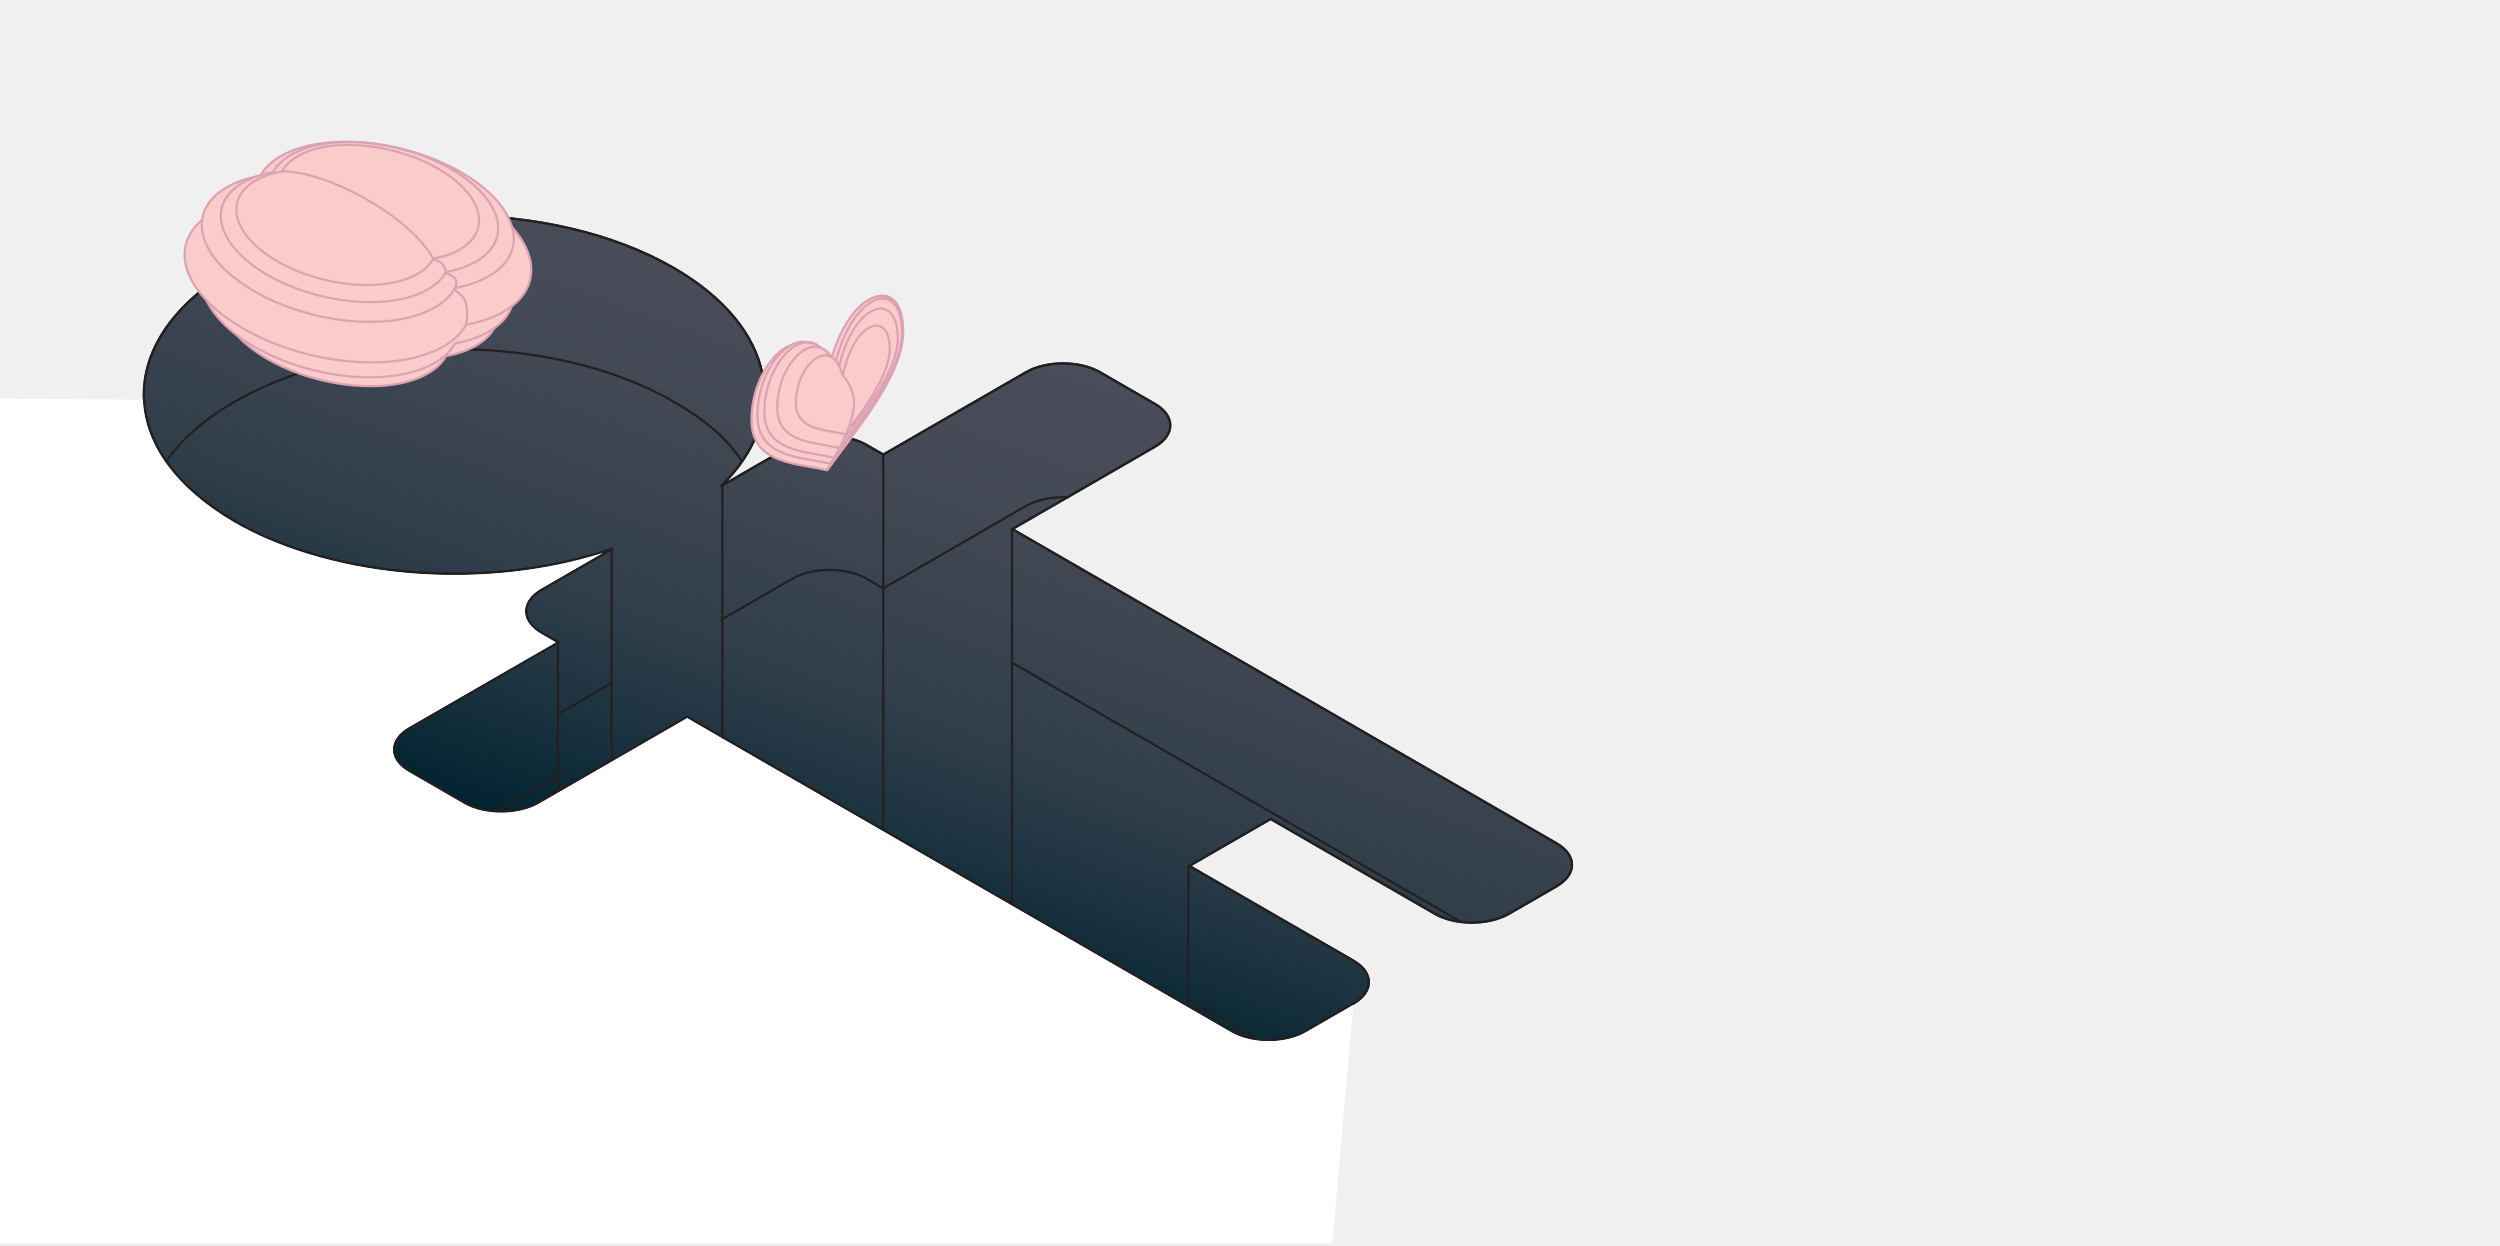
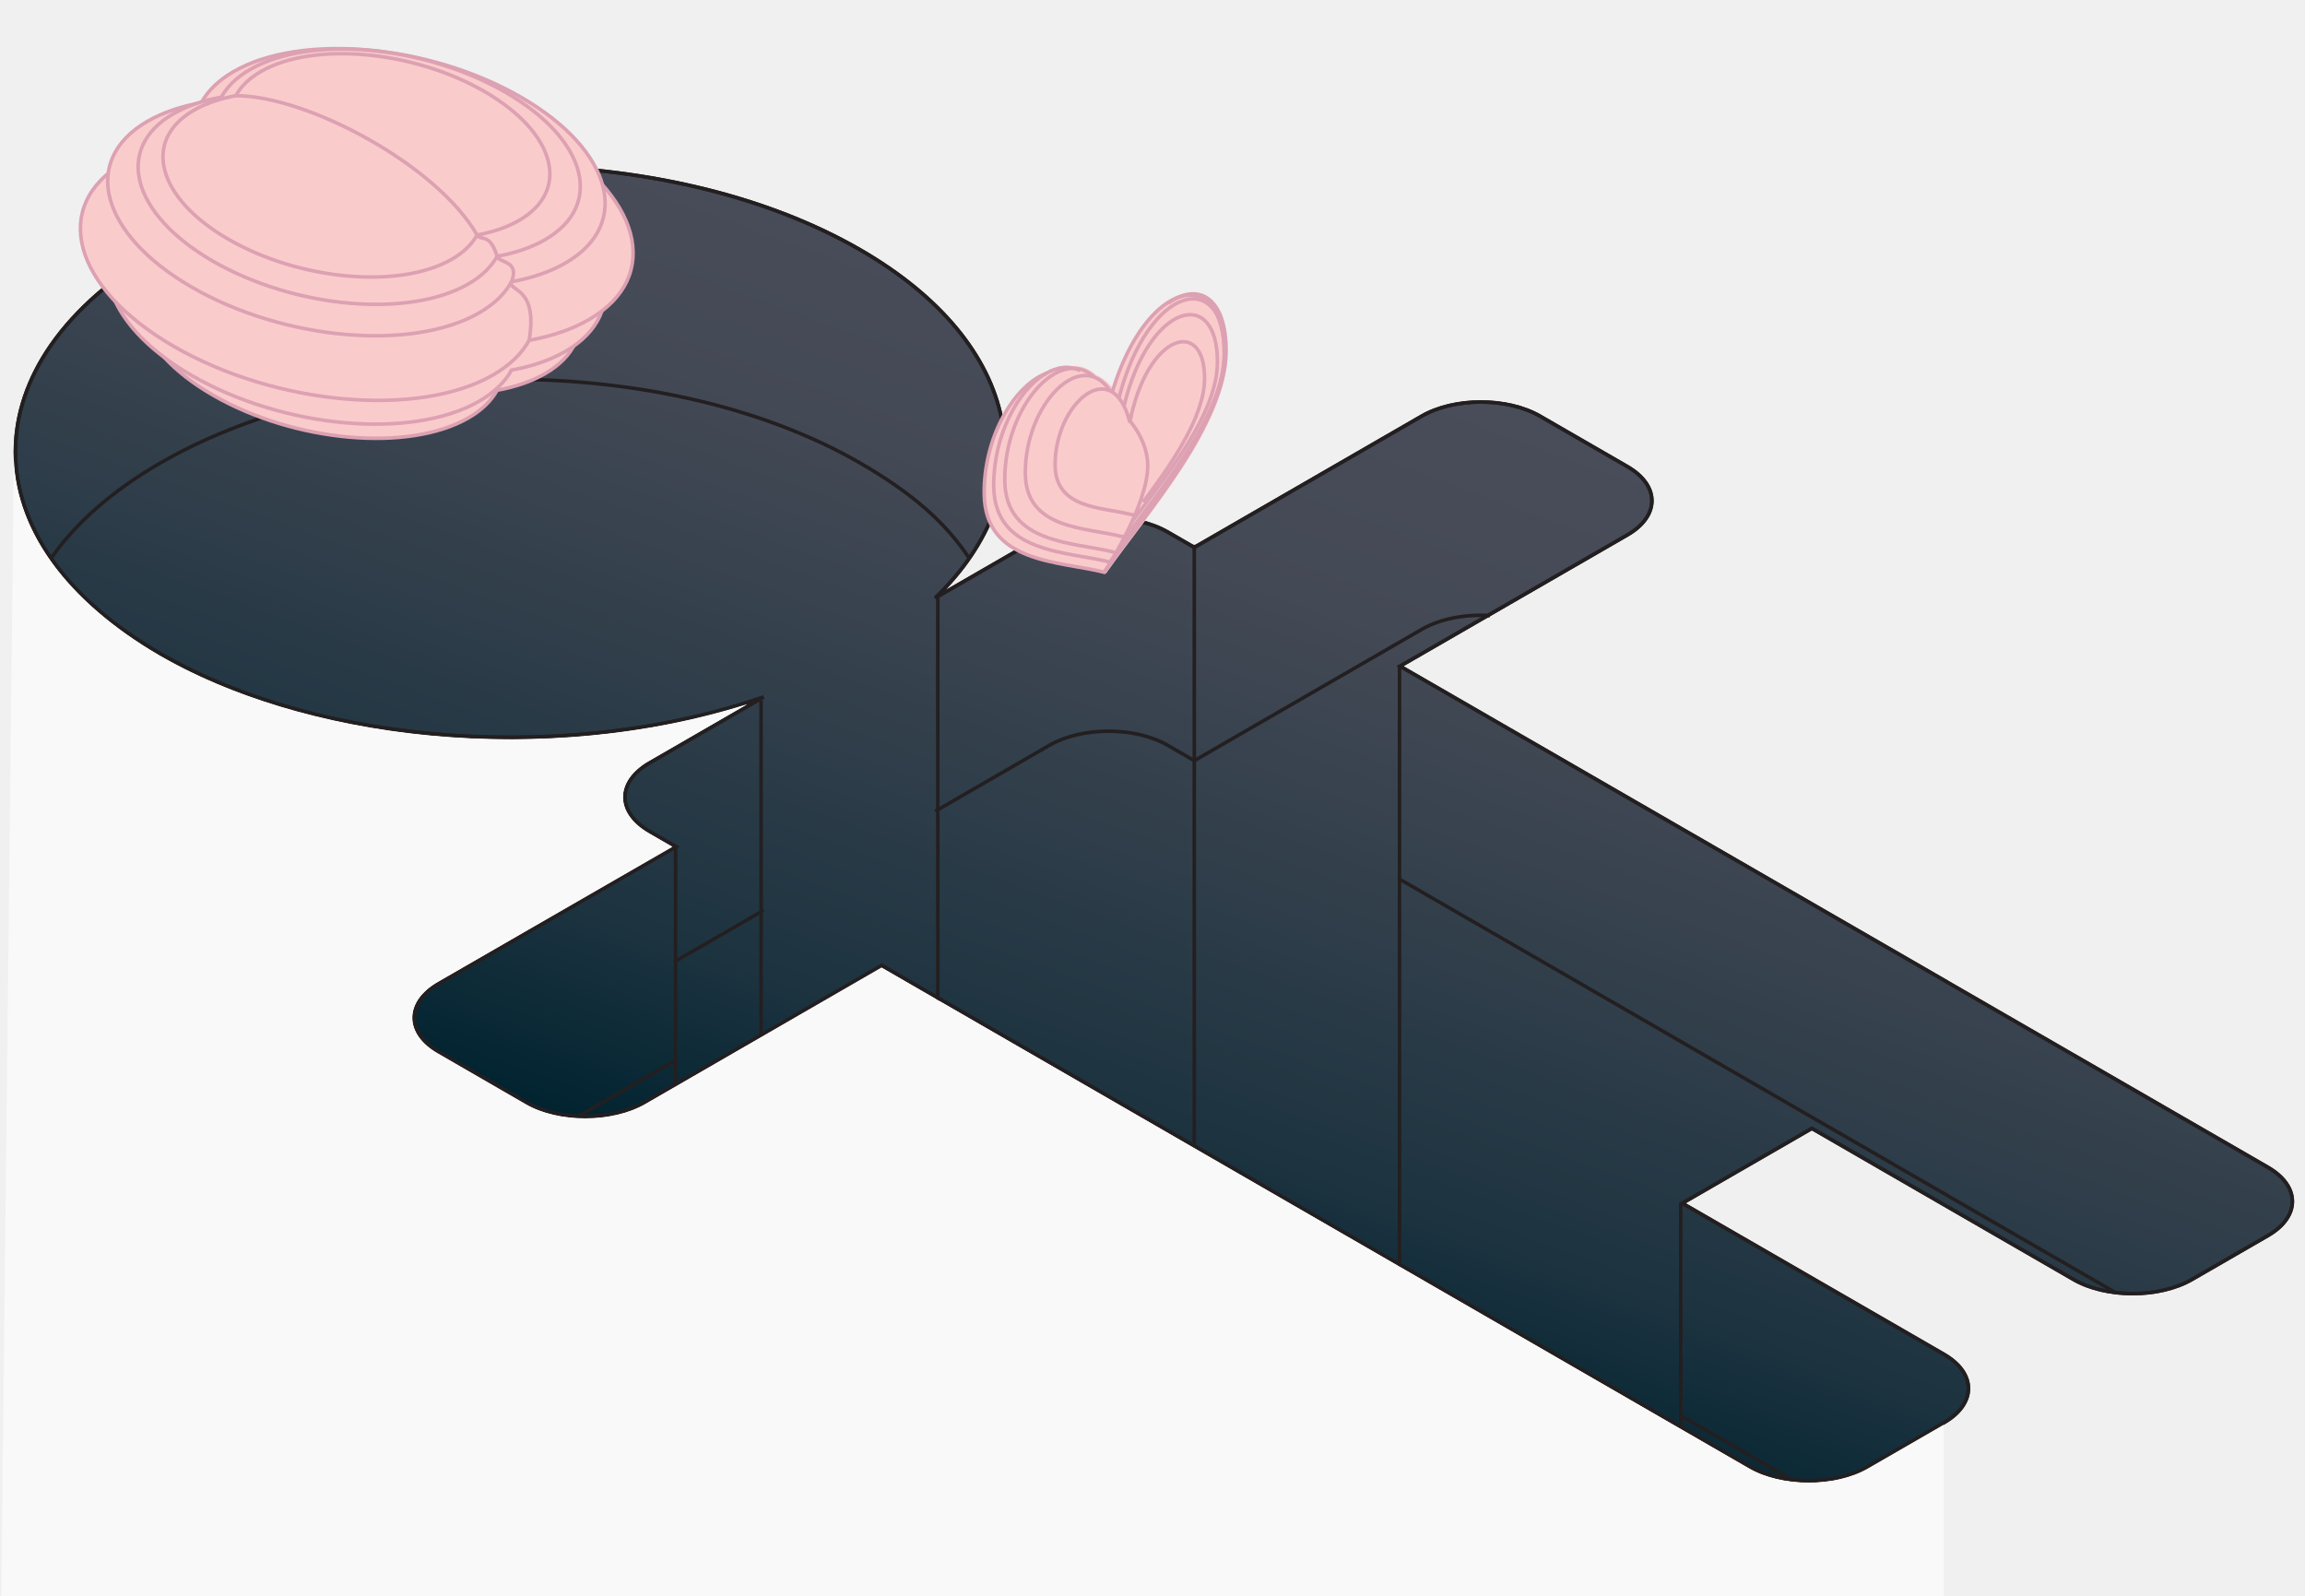
- <svg xmlns="http://www.w3.org/2000/svg" version="1.1" id="Layer_1" x="0px" y="0px" width="1124px" height="560px" viewBox="0 0 1124 560" enable-background="new 0 0 1124 560" xml:space="preserve">
+ <svg xmlns="http://www.w3.org/2000/svg" version="1.1" id="Layer_1" x="0px" y="0px" width="650px" height="450px" viewBox="0 0 650 450" enable-background="new 0 0 650 450" xml:space="preserve">
  <g id="hole">
    <g>
-       <linearGradient id="SVGID_1_" gradientUnits="userSpaceOnUse" x1="434.666" y1="145.152" x2="338.764" y2="408.64">
+       <linearGradient id="SVGID_1_" gradientUnits="userSpaceOnUse" x1="374.335" y1="95.131" x2="278.434" y2="358.618">
        <stop offset="0" style="stop-color:#494D59" />
        <stop offset="0.256" style="stop-color:#434955" />
-         <stop offset="0.607" style="stop-color:#313F4B" />
+         <stop offset="0.524" style="stop-color:#313F4B" />
        <stop offset="0.793" style="stop-color:#1D3340" />
        <stop offset="1" style="stop-color:#012330" />
      </linearGradient>
-       <path fill="url(#SVGID_1_)" d="M494.627,167.378l24.606,14.209c9.229,5.329,9.229,13.959,0,19.289l-64.094,37.003l154.241,89.053    c0.137,0.077,0.291,0.168,0.418,0.254l90.051,51.99c9.229,5.331,9.229,13.963,0,19.291l-21.396,12.354    c-9.215,5.315-24.182,5.33-33.406-0.001l-73.777-42.598l-36.544,21.1l73.775,42.597c9.23,5.33,9.23,13.962,0.006,19.292    l-21.396,12.352c-9.229,5.33-24.181,5.33-33.412,0L308.977,322.271l-66.892,38.612c-9.215,5.322-24.181,5.331-33.408,0.007    l-24.612-14.209c-9.218-5.32-9.214-13.975,0-19.291l66.892-38.617l-7.477-4.316c-9.216-5.321-9.229-13.961,0-19.29l32.17-18.574    c-53.567,18.47-123.979,14.389-170.11-12.247c-54.486-31.458-54.47-82.454,0.003-113.904    c54.487-31.457,142.814-31.465,197.3-0.009c46.131,26.635,53.201,67.287,21.212,98.214l32.186-18.583    c9.229-5.328,24.194-5.32,33.409,0l7.479,4.316l64.091-37.003C470.448,162.049,485.411,162.058,494.627,167.378z" />
+       <path fill="url(#SVGID_1_)" d="M434.295,117.355l24.607,14.209c9.229,5.329,9.229,13.959,0,19.289l-64.094,37.003l154.24,89.053    c0.137,0.077,0.291,0.168,0.418,0.254l90.051,51.99c9.229,5.331,9.229,13.963,0,19.291l-21.396,12.354    c-9.215,5.315-24.182,5.33-33.406-0.001L510.938,318.2l-36.545,21.1l73.775,42.597c9.23,5.33,9.23,13.962,0.006,19.292    l-21.396,12.352c-9.229,5.33-24.182,5.33-33.412,0l-244.72-141.291l-66.892,38.612c-9.215,5.322-24.181,5.331-33.408,0.007    l-24.612-14.209c-9.218-5.32-9.214-13.975,0-19.291l66.892-38.617l-7.477-4.316c-9.216-5.321-9.229-13.961,0-19.29l32.17-18.574    c-53.567,18.47-123.979,14.389-170.11-12.247c-54.486-31.458-54.47-82.454,0.003-113.904    c54.487-31.457,142.814-31.465,197.3-0.009c46.131,26.635,53.2,67.287,21.212,98.214l32.185-18.583    c9.23-5.328,24.195-5.32,33.41,0l7.479,4.316l64.092-37.003C410.115,112.026,425.078,112.036,434.295,117.355z" />
    </g>
-     <line fill="none" stroke="#231F20" x1="324.784" y1="332.294" x2="324.784" y2="218.648" />
-     <line fill="none" stroke="#231F20" x1="454.988" y1="407.108" x2="454.988" y2="237.669" />
-     <line fill="none" stroke="#231F20" x1="397.118" y1="373.084" x2="397.118" y2="203.645" />
-     <line fill="none" stroke="#231F20" x1="534.287" y1="452.354" x2="534.287" y2="389.309" />
-     <line fill="none" stroke="#231F20" x1="274.953" y1="342.341" x2="274.953" y2="247.574" />
-     <line fill="none" stroke="#231F20" x1="250.84" y1="355.834" x2="250.84" y2="288.363" />
+     <line fill="none" stroke="#231F20" x1="264.452" y1="282.271" x2="264.452" y2="168.625" />
+     <line fill="none" stroke="#231F20" x1="394.656" y1="357.086" x2="394.656" y2="187.646" />
+     <line fill="none" stroke="#231F20" x1="336.785" y1="323.062" x2="336.785" y2="153.623" />
+     <line fill="none" stroke="#231F20" x1="473.955" y1="402.331" x2="473.955" y2="339.286" />
+     <line fill="none" stroke="#231F20" x1="214.622" y1="292.318" x2="214.622" y2="197.552" />
+     <line fill="none" stroke="#231F20" x1="190.508" y1="305.812" x2="190.508" y2="238.341" />
    <g>
-       <line fill="none" stroke="#231F20" x1="250.381" y1="321.32" x2="275.65" y2="306.73" />
+       <line fill="none" stroke="#231F20" x1="190.049" y1="271.298" x2="215.318" y2="256.708" />
    </g>
    <g>
-       <line fill="none" stroke="#231F20" x1="223.384" y1="364.831" x2="250.957" y2="348.912" />
+       <line fill="none" stroke="#231F20" x1="163.052" y1="314.809" x2="190.625" y2="298.89" />
    </g>
    <g>
-       <line fill="none" stroke="#231F20" x1="534.726" y1="449.462" x2="565.561" y2="467.265" />
+       <line fill="none" stroke="#231F20" x1="474.395" y1="399.439" x2="505.229" y2="417.242" />
    </g>
    <g>
-       <path fill="none" stroke="#231F20" d="M455.145,298.018l154.24,89.053c0.139,0.08,0.291,0.173,0.418,0.259l47.102,27.19" />
+       <path fill="none" stroke="#231F20" d="M394.812,247.995l154.24,89.053c0.139,0.08,0.291,0.173,0.418,0.259l47.102,27.19" />
    </g>
    <g>
-       <path fill="none" stroke="#231F20" d="M324.054,278.787l32.186-18.583c9.229-5.328,24.194-5.32,33.409,0l7.477,4.317    l64.096-37.003c5.271-3.046,12.419-4.348,19.297-3.911" />
+       <path fill="none" stroke="#231F20" d="M263.723,228.765l32.186-18.583c9.229-5.328,24.193-5.32,33.408,0l7.477,4.317    l64.096-37.003c5.271-3.046,12.42-4.348,19.297-3.911" />
    </g>
    <g>
-       <path fill="none" stroke="#231F20" d="M74.729,207.467c6.811-9.786,17.082-18.958,30.814-26.886    c54.487-31.457,142.814-31.466,197.3-0.009c14.377,8.3,24.022,16.581,30.811,26.885" />
+       <path fill="none" stroke="#231F20" d="M14.397,157.444c6.811-9.786,17.082-18.958,30.814-26.886    c54.487-31.457,142.814-31.466,197.3-0.009c14.377,8.3,24.022,16.581,30.811,26.885" />
    </g>
-     <path fill="none" stroke="#231F20" d="M479.918,223.577" />
-     <path fill="none" stroke="#231F20" d="M479.918,223.577" />
-     <path fill="none" stroke="#231F20" d="M479.918,223.577" />
-     <path fill="none" stroke="#231F20" d="M333.653,207.457" />
+     <path fill="none" stroke="#231F20" d="M419.586,173.555" />
+     <path fill="none" stroke="#231F20" d="M419.586,173.555" />
+     <path fill="none" stroke="#231F20" d="M419.586,173.555" />
+     <path fill="none" stroke="#231F20" d="M273.321,157.435" />
  </g>
-   <path id="outline1" fill="none" stroke="#231F20" d="M494.627,167.378l24.606,14.209c9.229,5.329,9.229,13.959,0,19.289  l-64.094,37.003l154.241,89.053c0.137,0.077,0.291,0.168,0.418,0.254l90.051,51.99c9.229,5.331,9.229,13.963,0,19.291  l-21.396,12.354c-9.215,5.315-24.182,5.33-33.406-0.001l-73.777-42.598l-36.544,21.1l73.775,42.597  c9.23,5.33,9.23,13.962,0.006,19.292l-21.396,12.352c-9.229,5.33-24.181,5.33-33.412,0L308.977,322.271l-66.892,38.612  c-9.215,5.322-24.181,5.331-33.408,0.007l-24.612-14.209c-9.218-5.32-9.214-13.975,0-19.291l66.892-38.617l-7.477-4.316  c-9.216-5.321-9.229-13.961,0-19.29l32.17-18.574c-53.567,18.47-123.979,14.389-170.11-12.247  c-54.486-31.458-54.47-82.454,0.003-113.904c54.487-31.457,142.814-31.465,197.3-0.009c46.131,26.635,53.201,67.287,21.212,98.214  l32.186-18.583c9.229-5.328,24.194-5.32,33.409,0l7.479,4.316l64.091-37.003C470.448,162.049,485.411,162.058,494.627,167.378z" />
-   <path id="outline2" fill="none" stroke="#231F20" d="M494.627,167.378l24.606,14.209c9.229,5.329,9.229,13.959,0,19.289  l-64.094,37.003l154.241,89.053c0.137,0.077,0.291,0.168,0.418,0.254l90.051,51.99c9.229,5.331,9.229,13.963,0,19.291  l-21.396,12.354c-9.215,5.315-24.182,5.33-33.406-0.001l-73.777-42.598l-36.544,21.1l73.775,42.597  c9.23,5.33,9.23,13.962,0.006,19.292l-21.396,12.352c-9.229,5.33-24.181,5.33-33.412,0L308.977,322.271l-66.892,38.612  c-9.215,5.322-24.181,5.331-33.408,0.007l-24.612-14.209c-9.218-5.32-9.214-13.975,0-19.291l66.892-38.617l-7.477-4.316  c-9.216-5.321-9.229-13.961,0-19.29l32.17-18.574c-53.567,18.47-123.979,14.389-170.11-12.247  c-54.486-31.458-54.47-82.454,0.003-113.904c54.487-31.457,142.814-31.465,197.3-0.009c46.131,26.635,53.201,67.287,21.212,98.214  l32.186-18.583c9.229-5.328,24.194-5.32,33.409,0l7.479,4.316l64.091-37.003C470.448,162.049,485.411,162.058,494.627,167.378z" />
+   <path id="outline1" fill="none" stroke="#231F20" d="M434.295,117.355l24.607,14.209c9.229,5.329,9.229,13.959,0,19.289  l-64.094,37.003l154.24,89.053c0.137,0.077,0.291,0.168,0.418,0.254l90.051,51.99c9.229,5.331,9.229,13.963,0,19.291l-21.396,12.354  c-9.215,5.315-24.182,5.33-33.406-0.001L510.938,318.2l-36.545,21.1l73.775,42.597c9.23,5.33,9.23,13.962,0.006,19.292  l-21.396,12.352c-9.229,5.33-24.182,5.33-33.412,0l-244.72-141.291l-66.892,38.612c-9.215,5.322-24.181,5.331-33.408,0.007  l-24.612-14.209c-9.218-5.32-9.214-13.975,0-19.291l66.892-38.617l-7.477-4.316c-9.216-5.321-9.229-13.961,0-19.29l32.17-18.574  c-53.567,18.47-123.979,14.389-170.11-12.247c-54.486-31.458-54.47-82.454,0.003-113.904c54.487-31.457,142.814-31.465,197.3-0.009  c46.131,26.635,53.2,67.287,21.212,98.214l32.185-18.583c9.23-5.328,24.195-5.32,33.41,0l7.479,4.316l64.092-37.003  C410.115,112.026,425.078,112.036,434.295,117.355z" />
+   <path id="outline2" fill="none" stroke="#231F20" d="M434.295,117.355l24.607,14.209c9.229,5.329,9.229,13.959,0,19.289  l-64.094,37.003l154.24,89.053c0.137,0.077,0.291,0.168,0.418,0.254l90.051,51.99c9.229,5.331,9.229,13.963,0,19.291l-21.396,12.354  c-9.215,5.315-24.182,5.33-33.406-0.001L510.938,318.2l-36.545,21.1l73.775,42.597c9.23,5.33,9.23,13.962,0.006,19.292  l-21.396,12.352c-9.229,5.33-24.182,5.33-33.412,0l-244.72-141.291l-66.892,38.612c-9.215,5.322-24.181,5.331-33.408,0.007  l-24.612-14.209c-9.218-5.32-9.214-13.975,0-19.291l66.892-38.617l-7.477-4.316c-9.216-5.321-9.229-13.961,0-19.29l32.17-18.574  c-53.567,18.47-123.979,14.389-170.11-12.247c-54.486-31.458-54.47-82.454,0.003-113.904c54.487-31.457,142.814-31.465,197.3-0.009  c46.131,26.635,53.2,67.287,21.212,98.214l32.185-18.583c9.23-5.328,24.195-5.32,33.41,0l7.479,4.316l64.092-37.003  C410.115,112.026,425.078,112.036,434.295,117.355z" />
  <g id="inners">
    <g id="heart">
-       <path fill="#FACBCB" stroke="#FACBCB" d="M405.837,149.621v0.387c-0.193,19.964-21.331,43.53-33.854,61.212    c-0.016,0-0.016,0-0.033,0l-0.145-0.049c-6.252-1.575-14.562-2.186-21.378-4.822c-6.864-2.652-12.201-7.378-12.298-17.248    c-0.18-18.518,11.361-34.913,21.427-34.593c3.358-1.382,6.767-1.012,9.663,1.721c1.604,0.61,3.712,2.186,5.014,4.179    c8.584-28.581,26.973-35.011,30.862-18.084c0.033,0.113,0.062,0.242,0.083,0.371c0.08,0.305,0.144,0.626,0.188,0.948    c0.033,0.096,0.054,0.209,0.054,0.305c0.048,0.258,0.076,0.515,0.107,0.771c0.032,0.048,0.032,0.097,0.021,0.146    c0.079,0.562,0.145,1.141,0.177,1.752c0.031,0.306,0.047,0.627,0.062,0.948C405.837,148.224,405.837,148.915,405.837,149.621z" />
+       <path fill="#FACBCB" stroke="#FACBCB" d="M345.506,99.599v0.387c-0.193,19.964-21.332,43.53-33.855,61.212    c-0.016,0-0.016,0-0.033,0l-0.145-0.049c-6.252-1.575-14.562-2.186-21.377-4.822c-6.864-2.652-12.201-7.378-12.298-17.248    c-0.18-18.518,11.361-34.913,21.427-34.593c3.357-1.382,6.766-1.012,9.662,1.721c1.604,0.61,3.713,2.186,5.014,4.179    c8.584-28.581,26.972-35.011,30.863-18.084c0.033,0.113,0.061,0.242,0.082,0.371c0.08,0.305,0.145,0.626,0.188,0.948    c0.033,0.096,0.055,0.209,0.055,0.305c0.047,0.258,0.076,0.515,0.107,0.771c0.031,0.048,0.031,0.097,0.02,0.146    c0.08,0.562,0.145,1.141,0.178,1.752c0.031,0.306,0.047,0.627,0.061,0.948C345.506,98.202,345.506,98.893,345.506,99.599z" />
      <g>
-         <path fill="none" stroke="#DCA1B2" d="M358.833,208.865" />
-         <path fill="none" stroke="#DCA1B2" d="M373.972,160.583c9.701-32.248,31.868-36.305,31.606-10.399     c-0.194,19.963-21.322,43.532-33.853,61.213l0,0c-12.53-3.214-33.656-2.389-33.854-22.124     c-0.156-16.072,8.512-30.539,17.39-33.885" />
-         <path fill="none" stroke="#DCA1B2" d="M377.53,201.295h-0.977c-10.023-2.572-26.925-1.911-27.083-17.699     c-0.195-19.371,15.646-35.828,23.933-23.335" />
-         <path fill="none" stroke="#DCA1B2" d="M377.3,164.519c7.061-29.305,26.549-33.914,26.335-12.193     c-0.146,14.491-14.073,31.359-24.146,44.928" />
-         <path fill="none" stroke="#DCA1B2" d="M380.34,195.338l-1.399-0.305c-7.8-2.001-20.949-1.487-21.073-13.77     c-0.173-17.339,16.167-31.679,21.07-12.165l0,0c4.905-25.176,21.245-29.705,21.072-12.165     c-0.108,10.842-9.599,24.332-17.328,34.668" />
-         <path fill="none" stroke="#DCA1B2" d="M374.631,205.763L374.631,205.763c-11.456-2.938-30.774-2.185-30.955-20.229     c-0.206-20.623,15.485-38.357,25.298-29.149" />
-         <path fill="none" stroke="#DCA1B2" d="M375.854,162.253c8.357-32.167,29.971-36.913,29.729-12.459     c-0.17,17.206-17.348,37.343-28.908,53.139" />
-         <path fill="none" stroke="#DCA1B2" d="M389.758,135.547c8.417-6.136,16.479-1.689,16.33,13.74     c-0.189,19.319-20.643,42.13-32.765,59.243l0,0c-12.126-3.111-32.571-2.312-32.766-21.411     c-0.144-14.137,6.778-26.993,14.49-31.648c3.308-1.997,6.759-2.486,9.861-0.923" />
-         <path fill="none" stroke="#DCA1B2" stroke-miterlimit="10" d="M379.06,168.853c2.884,3.465,4.927,8.03,4.927,12.473     c0,2.815-0.731,6.053-1.847,9.339c-3.43,10.141-10.438,20.732-10.438,20.732" />
+         <path fill="none" stroke="#DCA1B2" d="M298.5,158.843" />
+         <path fill="none" stroke="#DCA1B2" d="M313.641,110.561c9.701-32.248,31.867-36.305,31.605-10.399     c-0.193,19.963-21.322,43.532-33.851,61.213l0,0c-12.531-3.214-33.657-2.389-33.855-22.124     c-0.156-16.072,8.512-30.539,17.39-33.885" />
+         <path fill="none" stroke="#DCA1B2" d="M317.198,151.272h-0.977c-10.023-2.572-26.924-1.911-27.083-17.699     c-0.195-19.371,15.645-35.828,23.932-23.335" />
+         <path fill="none" stroke="#DCA1B2" d="M316.969,114.497c7.06-29.305,26.548-33.914,26.333-12.193     c-0.146,14.491-14.072,31.359-24.144,44.928" />
+         <path fill="none" stroke="#DCA1B2" d="M320.008,145.315l-1.398-0.305c-7.801-2.001-20.949-1.487-21.074-13.77     c-0.172-17.339,16.168-31.679,21.07-12.165l0,0c4.906-25.176,21.246-29.705,21.072-12.165     c-0.107,10.842-9.598,24.332-17.328,34.668" />
+         <path fill="none" stroke="#DCA1B2" d="M314.299,155.741L314.299,155.741c-11.455-2.938-30.774-2.185-30.955-20.229     c-0.206-20.623,15.486-38.357,25.298-29.149" />
+         <path fill="none" stroke="#DCA1B2" d="M315.522,112.23c8.357-32.167,29.97-36.913,29.728-12.459     c-0.17,17.206-17.348,37.343-28.908,53.139" />
+         <path fill="none" stroke="#DCA1B2" d="M329.426,85.524c8.418-6.136,16.479-1.689,16.33,13.74     c-0.189,19.319-20.643,42.13-32.763,59.243l0,0c-12.127-3.111-32.572-2.312-32.766-21.411     c-0.144-14.137,6.778-26.993,14.491-31.648c3.307-1.997,6.758-2.486,9.861-0.923" />
+         <path fill="none" stroke="#DCA1B2" stroke-miterlimit="10" d="M318.729,118.831c2.883,3.465,4.926,8.03,4.926,12.473     c0,2.815-0.73,6.053-1.846,9.339c-3.43,10.141-10.439,20.732-10.439,20.732" />
      </g>
    </g>
    <g id="brain">
-       <path fill="#FACBCB" stroke="#DCA1B2" d="M202.877,113.814c22.969,13.26,27.956,31.872,11.143,41.578    c-3.805,2.2-8.401,3.751-13.503,4.683c-1.614,2.945-4.307,5.603-8.119,7.802c-16.809,9.706-49.052,6.828-72.02-6.431    c-22.959-13.257-27.942-31.874-11.133-41.579c3.808-2.199,8.411-3.755,13.512-4.686c1.614-2.946,4.302-5.6,8.109-7.799    C147.678,97.677,179.918,100.558,202.877,113.814z" />
-       <path fill="#FACBCB" stroke="#DCA1B2" d="M207.241,102.341c25.835,14.917,31.446,35.856,12.533,46.775    c-4.282,2.474-9.456,4.221-15.191,5.269c-1.818,3.313-4.848,6.302-9.13,8.775c-18.916,10.919-55.19,7.683-81.027-7.233    c-25.829-14.913-31.434-35.857-12.52-46.776c4.282-2.474,9.458-4.223,15.198-5.271c1.818-3.313,4.841-6.299,9.124-8.773    C145.14,84.188,181.409,87.428,207.241,102.341z" />
-       <path fill="#FACBCB" stroke="#DCA1B2" d="M212.494,88.168c28.708,16.575,34.943,39.84,13.93,51.973    c-4.763,2.75-10.508,4.688-16.885,5.854c-2.016,3.682-5.381,7.002-10.144,9.751c-21.013,12.133-61.32,8.538-90.029-8.038    c-28.699-16.571-34.928-39.841-13.915-51.974c4.763-2.749,10.515-4.69,16.891-5.856c2.019-3.682,5.378-6.999,10.138-9.747    C143.496,67.998,183.795,71.597,212.494,88.168z" />
-       <path fill="#FACBCB" stroke="#DCA1B2" d="M207.241,77.426c25.835,14.916,31.446,35.857,12.537,46.775    c-4.286,2.474-9.457,4.22-15.195,5.268c-1.818,3.313-4.848,6.302-9.13,8.776c-18.913,10.919-55.187,7.683-81.024-7.233    c-25.832-14.914-31.437-35.857-12.523-46.776c4.285-2.475,9.462-4.223,15.198-5.271c1.818-3.313,4.841-6.299,9.126-8.773    C145.14,59.273,181.409,62.512,207.241,77.426z" />
-       <path fill="#FACBCB" stroke="#DCA1B2" d="M202.877,76.039c22.969,13.259,27.956,31.872,11.143,41.579    c-3.805,2.199-8.401,3.75-13.503,4.683c-1.614,2.945-4.307,5.602-8.119,7.801c-16.809,9.707-49.052,6.829-72.02-6.43    c-22.959-13.256-27.942-31.873-11.133-41.579c3.808-2.198,8.411-3.754,13.512-4.686c1.614-2.946,4.302-5.6,8.109-7.798    C147.678,59.902,179.918,62.783,202.877,76.039z" />
-       <path fill="#FACBCB" stroke="#DCA1B2" d="M196.928,75.815c20.097,11.602,24.46,27.889,9.752,36.381    c-3.335,1.924-7.356,3.282-11.817,4.097c-1.413,2.578-3.771,4.901-7.102,6.826c-14.712,8.493-42.924,5.976-63.019-5.626    c-20.094-11.599-24.452-27.889-9.743-36.381c3.335-1.925,7.359-3.284,11.824-4.101c1.412-2.577,3.764-4.899,7.095-6.822    C148.629,61.697,176.838,64.216,196.928,75.815z" />
-       <path fill="none" stroke="#DCA1B2" d="M126.823,77.011c20.245,0,56.814,19.643,68.039,39.282c1.02,1.791,3.563-0.797,5.654,6.007    c0.603,1.969,6.43,1.129,4.066,7.169c-1.103,2.817,7.588,1.194,4.957,16.525" />
+       <path fill="#FACBCB" stroke="#DCA1B2" d="M142.545,63.792c22.969,13.26,27.956,31.872,11.143,41.578    c-3.805,2.2-8.401,3.751-13.503,4.683c-1.614,2.945-4.307,5.603-8.119,7.802c-16.809,9.706-49.052,6.828-72.02-6.431    C37.087,98.167,32.104,79.549,48.914,69.845c3.808-2.199,8.411-3.755,13.512-4.686c1.614-2.946,4.302-5.6,8.109-7.799    C87.347,47.654,119.586,50.536,142.545,63.792z" />
+       <path fill="#FACBCB" stroke="#DCA1B2" d="M146.909,52.318c25.835,14.917,31.446,35.856,12.533,46.775    c-4.282,2.474-9.456,4.221-15.191,5.269c-1.818,3.313-4.848,6.302-9.13,8.775c-18.916,10.919-55.19,7.683-81.027-7.233    c-25.829-14.913-31.434-35.857-12.52-46.776c4.282-2.474,9.458-4.223,15.198-5.271c1.818-3.313,4.841-6.299,9.124-8.773    C84.809,34.166,121.078,37.406,146.909,52.318z" />
+       <path fill="#FACBCB" stroke="#DCA1B2" d="M152.163,38.146c28.708,16.575,34.943,39.84,13.93,51.973    c-4.763,2.75-10.508,4.688-16.885,5.854c-2.016,3.682-5.381,7.002-10.144,9.751c-21.013,12.133-61.32,8.538-90.029-8.038    C20.335,81.115,14.106,57.845,35.12,45.711c4.763-2.749,10.515-4.69,16.891-5.856c2.019-3.682,5.378-6.999,10.138-9.747    C83.165,17.976,123.463,21.575,152.163,38.146z" />
+       <path fill="#FACBCB" stroke="#DCA1B2" d="M146.909,27.403c25.835,14.916,31.446,35.857,12.537,46.775    c-4.286,2.474-9.457,4.22-15.195,5.268c-1.818,3.313-4.848,6.302-9.13,8.776c-18.913,10.919-55.187,7.683-81.024-7.233    C28.266,66.076,22.661,45.133,41.574,34.213c4.285-2.475,9.462-4.223,15.198-5.271c1.818-3.313,4.841-6.299,9.126-8.773    C84.809,9.25,121.078,12.49,146.909,27.403z" />
+       <path fill="#FACBCB" stroke="#DCA1B2" d="M142.545,26.017c22.969,13.259,27.956,31.872,11.143,41.579    c-3.805,2.199-8.401,3.75-13.503,4.683c-1.614,2.945-4.307,5.602-8.119,7.801c-16.809,9.707-49.052,6.829-72.02-6.43    C37.087,60.394,32.104,41.776,48.914,32.07c3.808-2.198,8.411-3.754,13.512-4.686c1.614-2.946,4.302-5.6,8.109-7.798    C87.347,9.879,119.586,12.761,142.545,26.017z" />
+       <path fill="#FACBCB" stroke="#DCA1B2" d="M136.597,25.792c20.097,11.602,24.46,27.889,9.752,36.381    c-3.335,1.924-7.356,3.282-11.817,4.097c-1.413,2.578-3.771,4.901-7.102,6.826c-14.712,8.493-42.924,5.976-63.019-5.626    c-20.094-11.599-24.452-27.889-9.743-36.381c3.335-1.925,7.359-3.284,11.824-4.101c1.412-2.577,3.764-4.899,7.095-6.822    C88.297,11.674,116.506,14.193,136.597,25.792z" />
+       <path fill="none" stroke="#DCA1B2" d="M66.491,26.988c20.245,0,56.814,19.643,68.039,39.282c1.02,1.791,3.563-0.797,5.654,6.007    c0.603,1.969,6.43,1.129,4.066,7.169c-1.103,2.817,7.588,1.194,4.957,16.525" />
    </g>
  </g>
-   <path id="floor" fill="#FFFFFF" d="M0.001,559h599.021l9.404-107.188l-21.396,12.354c-9.229,5.328-24.183,5.328-33.412,0  l-244.72-141.292l-66.737,38.562c-9.219,5.234-24.273,5.328-33.5,0l-24.656-14.25c-10.078-5.625-9.672-14.938-0.172-20.312  l66.09-38.048l-6.523-3.768c-9.216-5.319-10.161-13.938-0.939-19.975l28.591-16.495c-60.03,18.91-126.53,9.035-165.78-13.715  c-26.416-15.583-40.284-35.149-41.041-55.167L0,179.23" />
+   <path id="floor" fill="#F9F9F9" d="M0,483.5h548.094v-81.71l-21.396,12.354c-9.229,5.328-24.184,5.328-33.412,0L248.566,272.852  l-66.737,38.562c-9.219,5.234-24.273,5.328-33.5,0l-24.656-14.25c-10.078-5.625-9.672-14.938-0.172-20.312l66.09-38.048  l-6.523-3.768c-9.216-5.319-10.161-13.938-0.939-19.975l28.591-16.495c-60.03,18.91-126.53,9.035-165.78-13.715  c-26.416-15.583-40.284-35.149-41.041-55.167l0,0" />
</svg>
